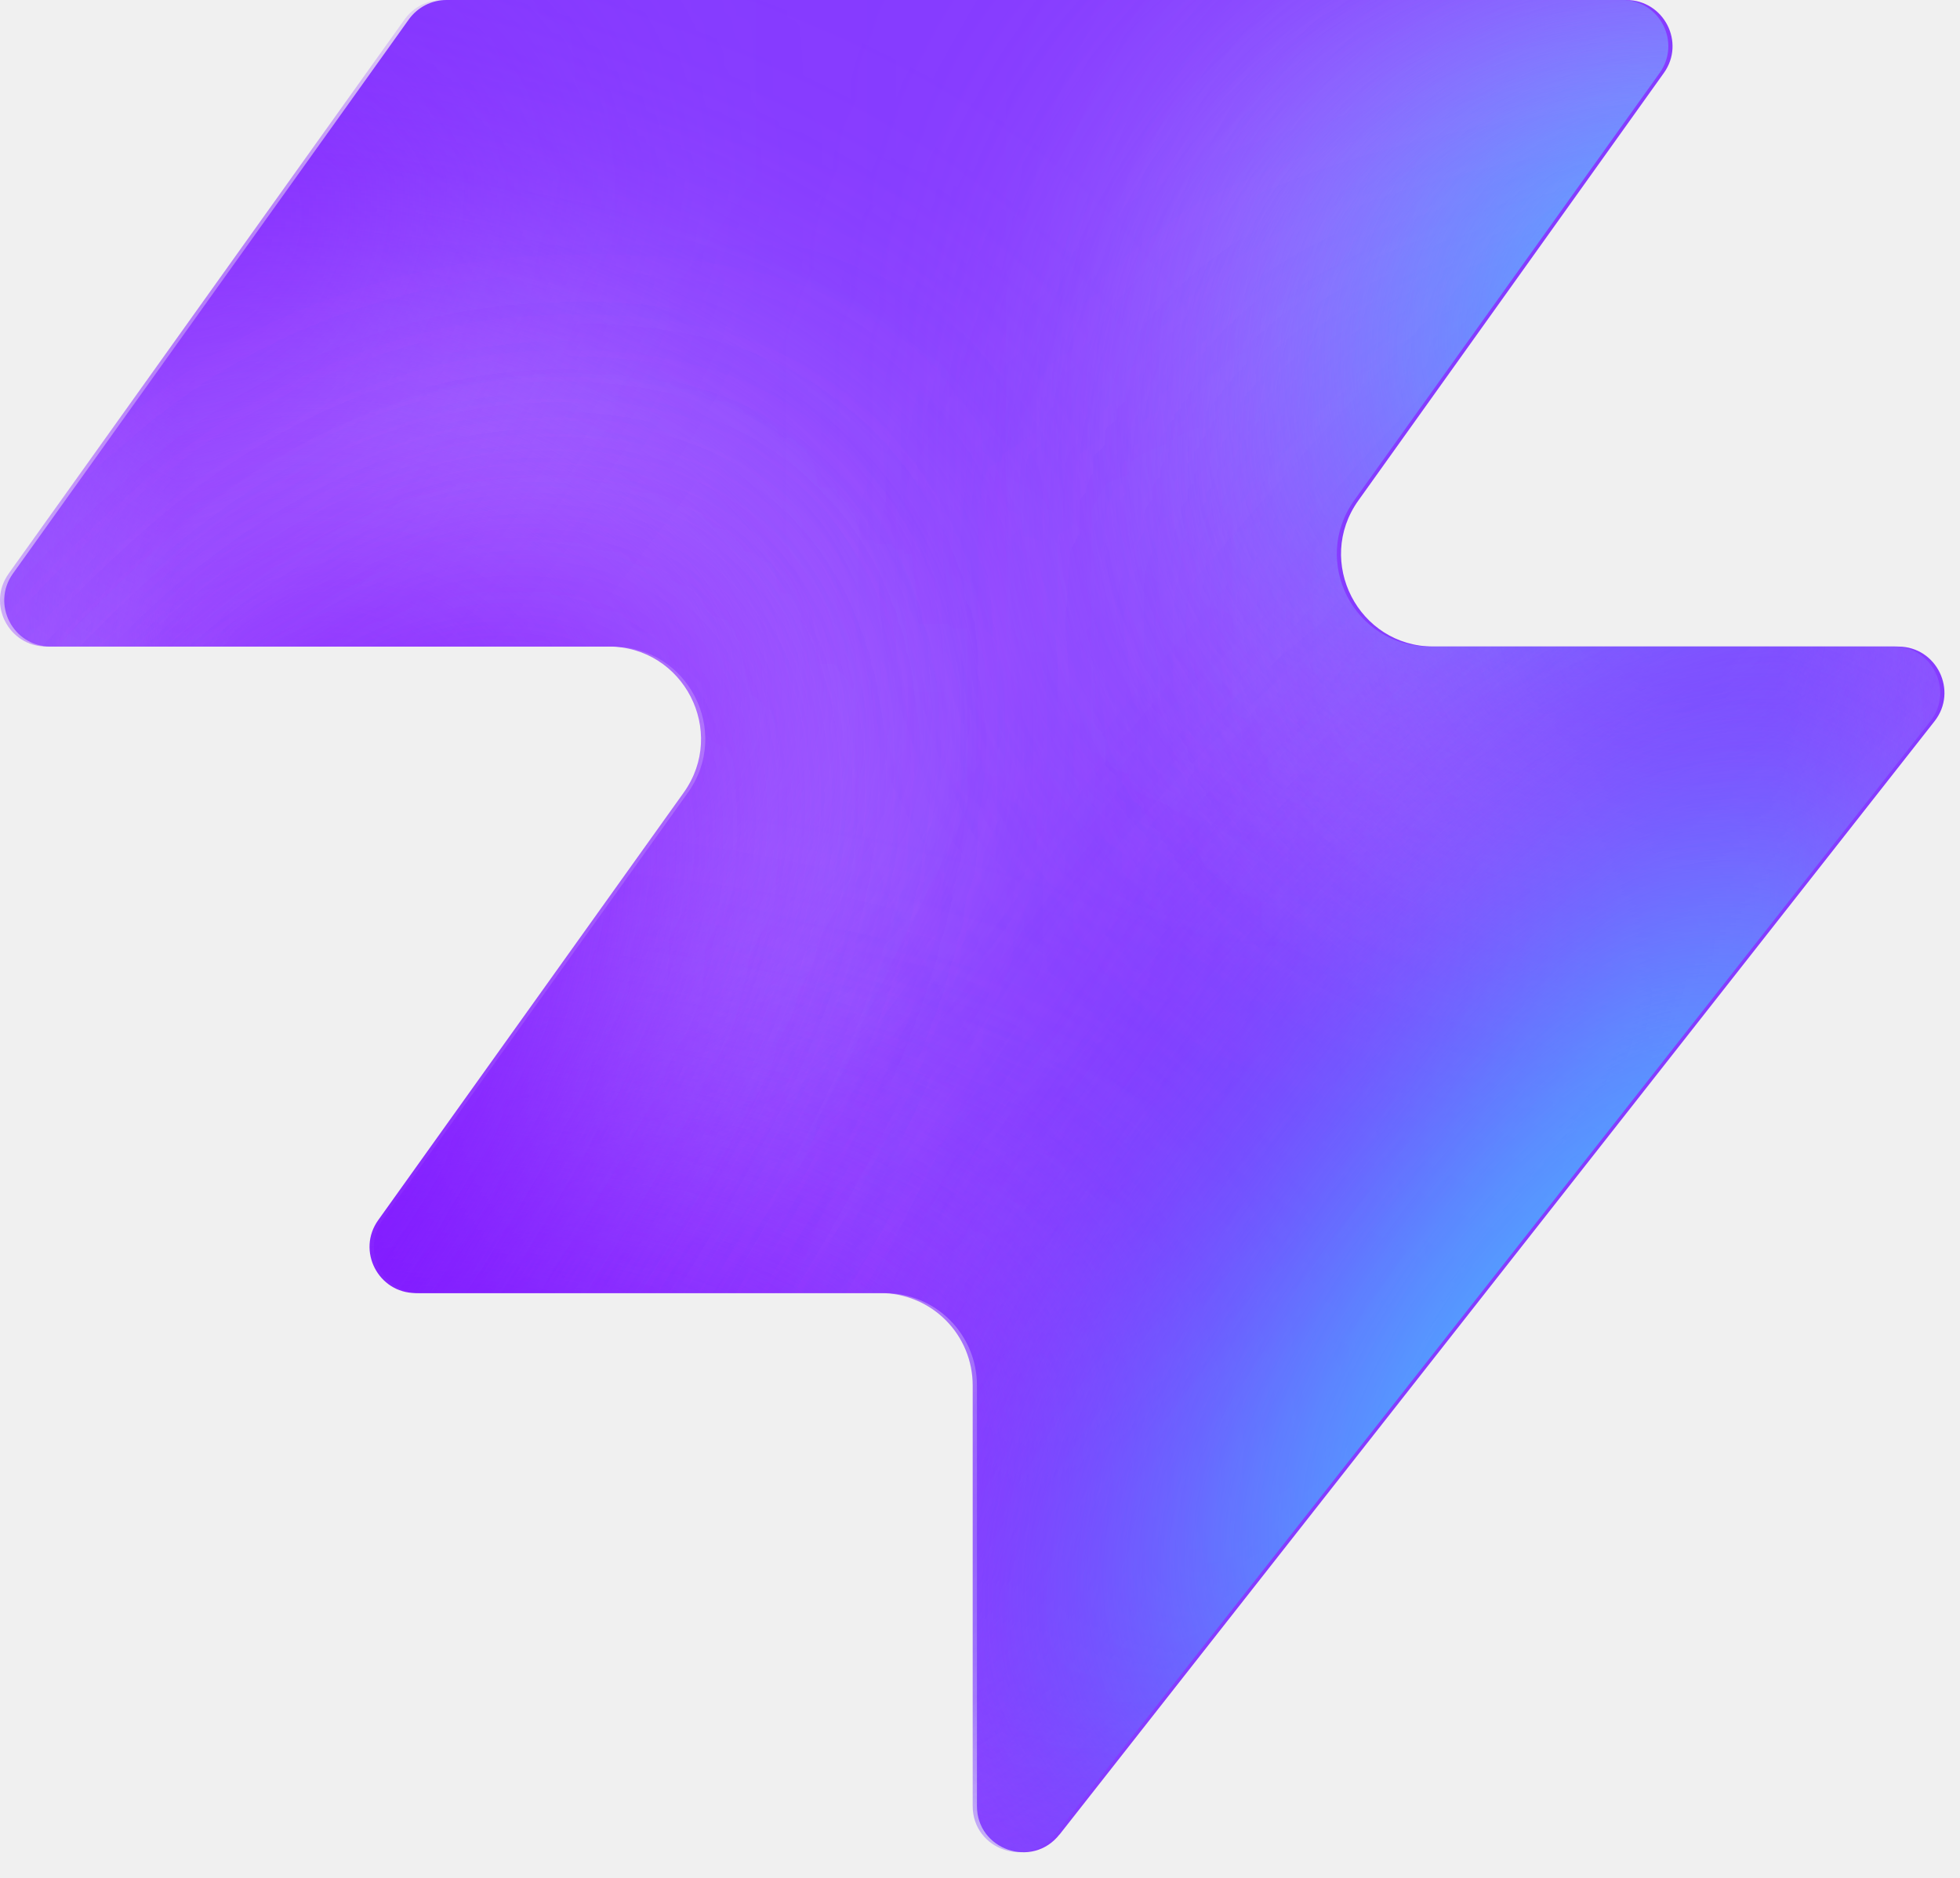
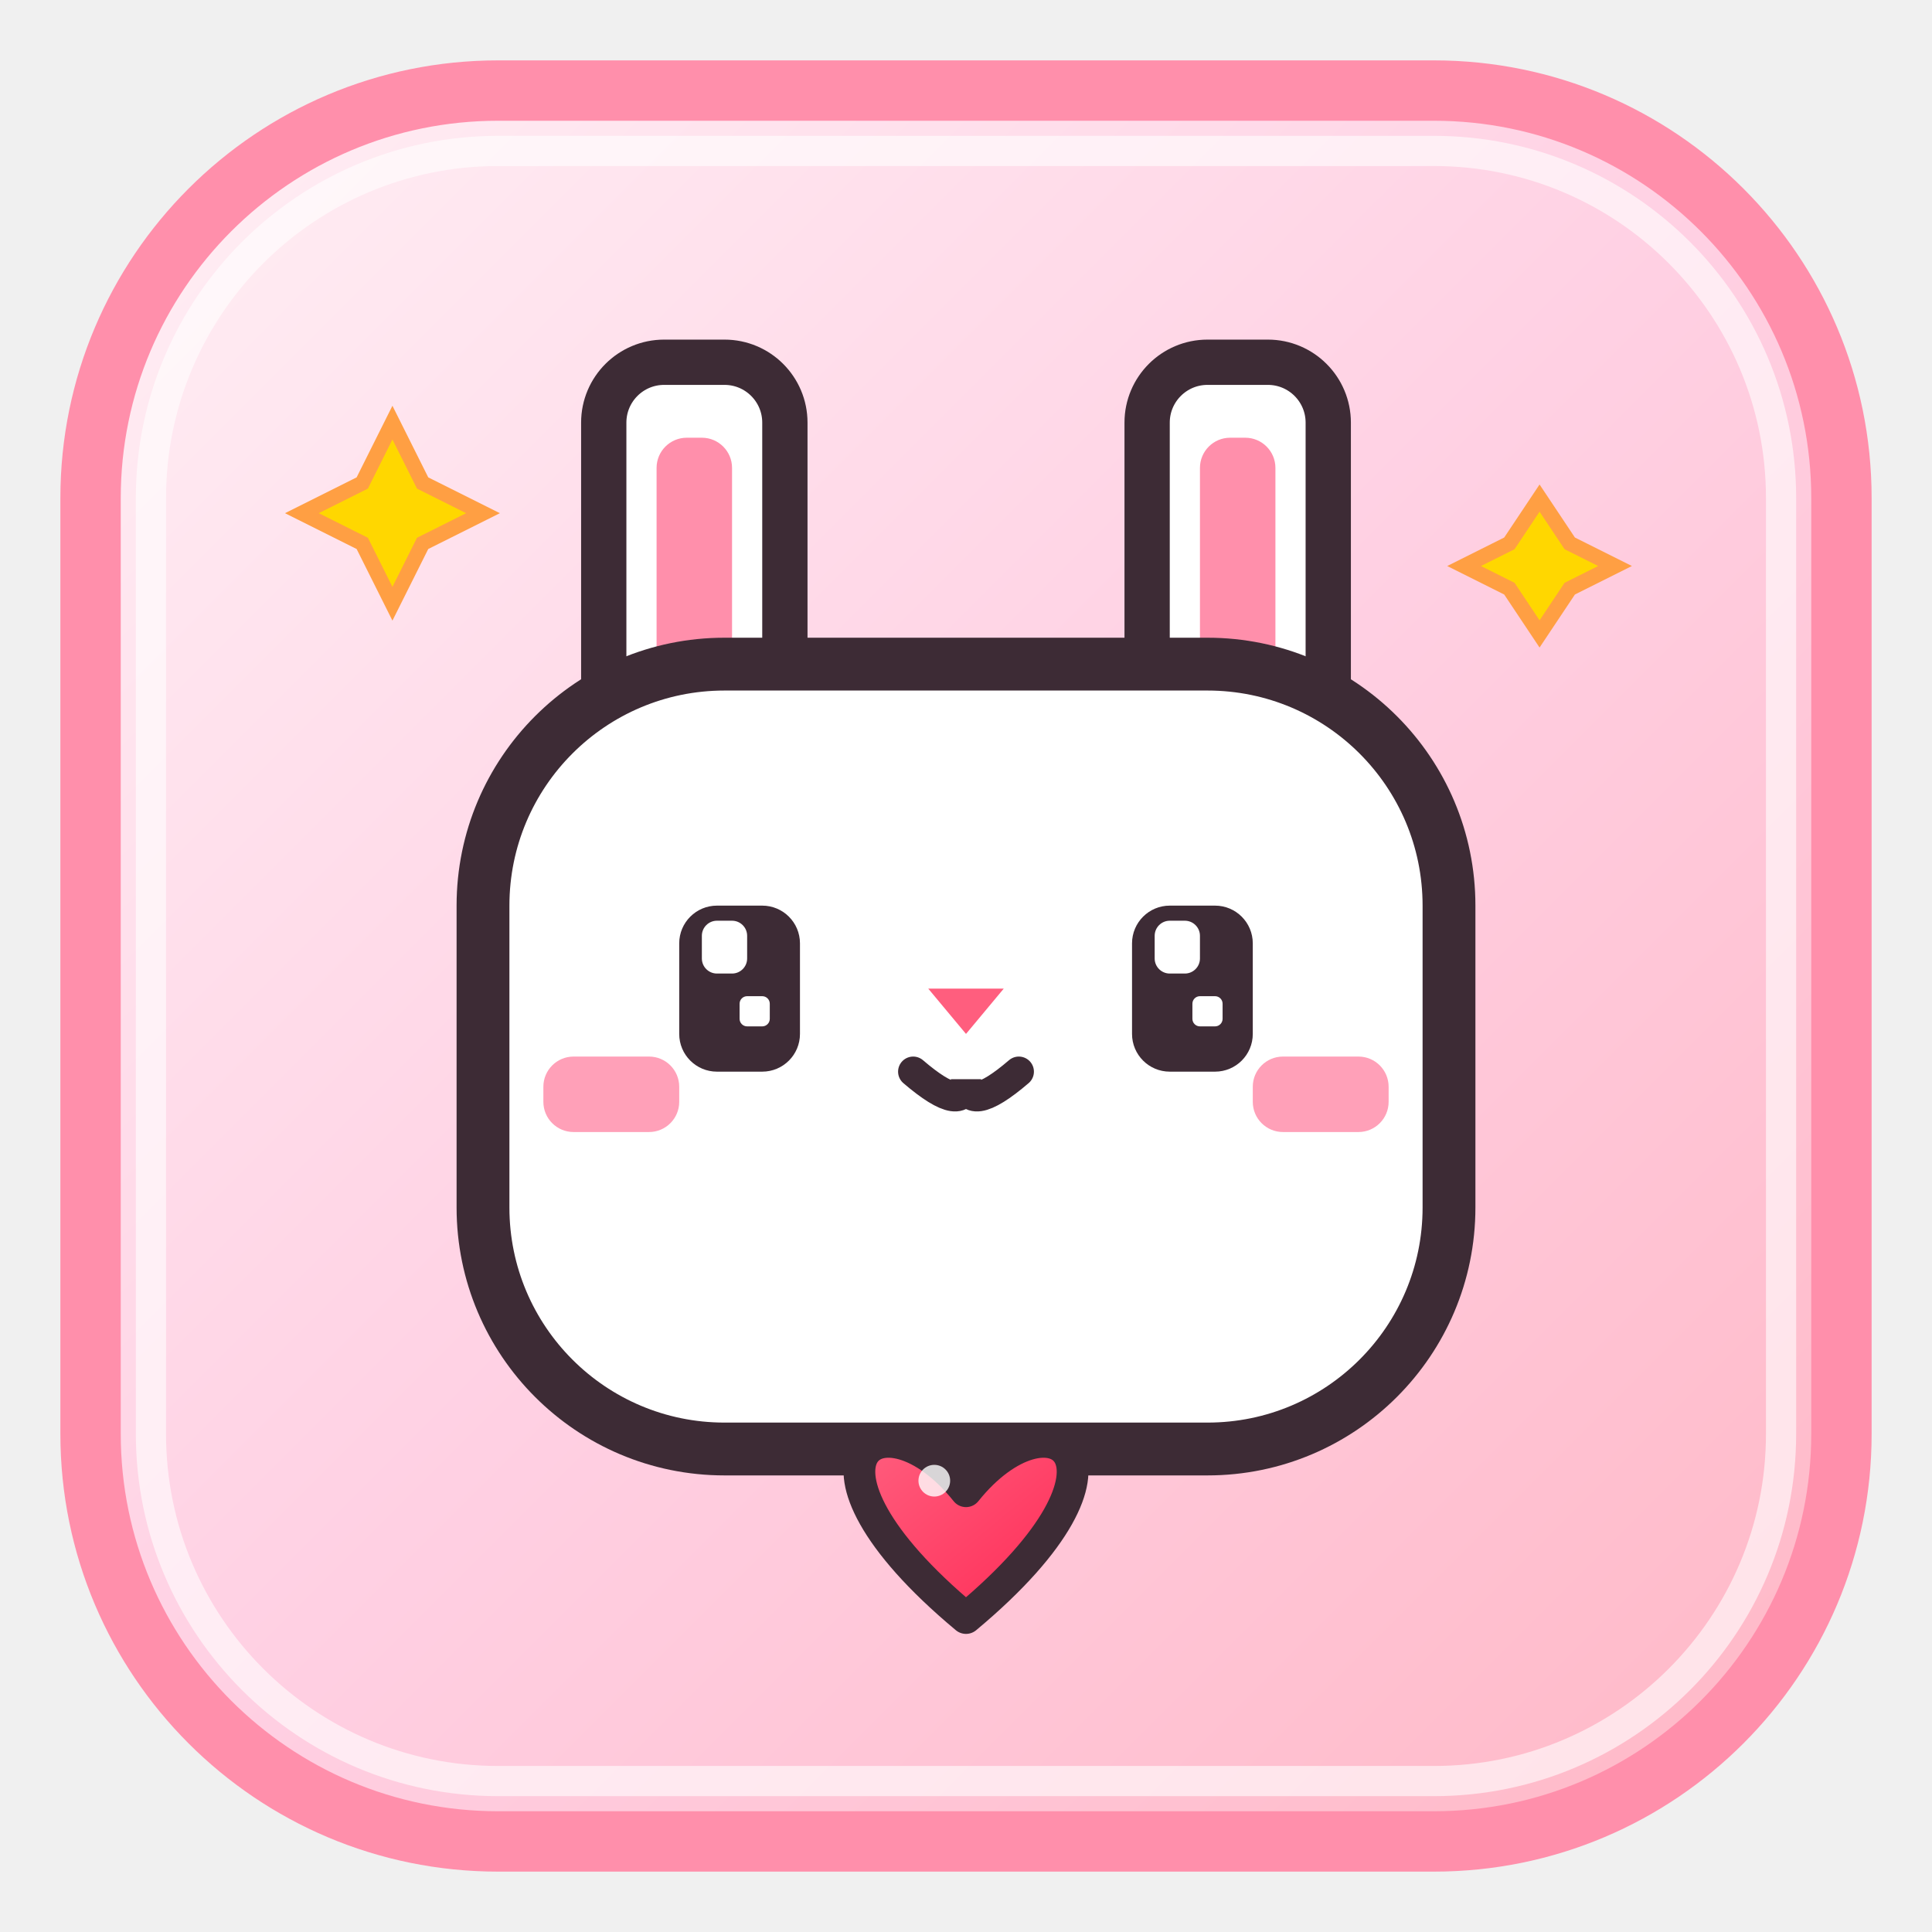
- <svg xmlns="http://www.w3.org/2000/svg" width="48" height="46" fill="none" viewBox="0 0 48 46">
-   <path fill="#863bff" d="M25.946 44.938c-.664.845-2.021.375-2.021-.698V33.937a2.26 2.26 0 0 0-2.262-2.262H10.287c-.92 0-1.456-1.04-.92-1.788l7.48-10.471c1.07-1.497 0-3.578-1.842-3.578H1.237c-.92 0-1.456-1.04-.92-1.788L10.013.474c.214-.297.556-.474.92-.474h28.894c.92 0 1.456 1.04.92 1.788l-7.48 10.471c-1.07 1.498 0 3.579 1.842 3.579h11.377c.943 0 1.473 1.088.89 1.83L25.947 44.94z" style="fill:#863bff;fill:color(display-p3 .525 .23 1);fill-opacity:1" />
-   <mask id="a" width="48" height="46" x="0" y="0" maskUnits="userSpaceOnUse" style="mask-type:alpha">
-     <path fill="#000" d="M25.842 44.938c-.664.844-2.021.375-2.021-.698V33.937a2.26 2.26 0 0 0-2.262-2.262H10.183c-.92 0-1.456-1.04-.92-1.788l7.48-10.471c1.07-1.498 0-3.579-1.842-3.579H1.133c-.92 0-1.456-1.04-.92-1.787L9.91.473c.214-.297.556-.474.92-.474h28.894c.92 0 1.456 1.04.92 1.788l-7.48 10.471c-1.07 1.498 0 3.578 1.842 3.578h11.377c.943 0 1.473 1.088.89 1.832L25.843 44.94z" style="fill:#000;fill-opacity:1" />
-   </mask>
-   <g mask="url(#a)">
-     <g filter="url(#b)">
-       <ellipse cx="5.508" cy="14.704" fill="#ede6ff" rx="5.508" ry="14.704" style="fill:#ede6ff;fill:color(display-p3 .927 .903 1);fill-opacity:1" transform="matrix(.00324 1 1 -.00324 -4.47 31.516)" />
-     </g>
-     <g filter="url(#c)">
-       <ellipse cx="10.399" cy="29.851" fill="#ede6ff" rx="10.399" ry="29.851" style="fill:#ede6ff;fill:color(display-p3 .927 .903 1);fill-opacity:1" transform="matrix(.00324 1 1 -.00324 -39.328 7.883)" />
-     </g>
-     <g filter="url(#d)">
-       <ellipse cx="5.508" cy="30.487" fill="#7e14ff" rx="5.508" ry="30.487" style="fill:#7e14ff;fill:color(display-p3 .492 .077 1);fill-opacity:1" transform="rotate(89.814 -25.913 -14.639)scale(1 -1)" />
-     </g>
-     <g filter="url(#e)">
-       <ellipse cx="5.508" cy="30.599" fill="#7e14ff" rx="5.508" ry="30.599" style="fill:#7e14ff;fill:color(display-p3 .492 .077 1);fill-opacity:1" transform="rotate(89.814 -32.644 -3.334)scale(1 -1)" />
-     </g>
-     <g filter="url(#f)">
-       <ellipse cx="5.508" cy="30.599" fill="#7e14ff" rx="5.508" ry="30.599" style="fill:#7e14ff;fill:color(display-p3 .492 .077 1);fill-opacity:1" transform="matrix(.00324 1 1 -.00324 -34.34 30.47)" />
-     </g>
-     <g filter="url(#g)">
-       <ellipse cx="14.072" cy="22.078" fill="#ede6ff" rx="14.072" ry="22.078" style="fill:#ede6ff;fill:color(display-p3 .927 .903 1);fill-opacity:1" transform="rotate(93.35 24.506 48.493)scale(-1 1)" />
-     </g>
-     <g filter="url(#h)">
-       <ellipse cx="3.47" cy="21.501" fill="#7e14ff" rx="3.47" ry="21.501" style="fill:#7e14ff;fill:color(display-p3 .492 .077 1);fill-opacity:1" transform="rotate(89.009 28.708 47.59)scale(-1 1)" />
-     </g>
-     <g filter="url(#i)">
-       <ellipse cx="3.47" cy="21.501" fill="#7e14ff" rx="3.47" ry="21.501" style="fill:#7e14ff;fill:color(display-p3 .492 .077 1);fill-opacity:1" transform="rotate(89.009 28.708 47.59)scale(-1 1)" />
-     </g>
-     <g filter="url(#j)">
-       <ellipse cx=".387" cy="8.972" fill="#7e14ff" rx="4.407" ry="29.108" style="fill:#7e14ff;fill:color(display-p3 .492 .077 1);fill-opacity:1" transform="rotate(39.51 .387 8.972)" />
-     </g>
-     <g filter="url(#k)">
-       <ellipse cx="47.523" cy="-6.092" fill="#7e14ff" rx="4.407" ry="29.108" style="fill:#7e14ff;fill:color(display-p3 .492 .077 1);fill-opacity:1" transform="rotate(37.892 47.523 -6.092)" />
-     </g>
-     <g filter="url(#l)">
-       <ellipse cx="41.412" cy="6.333" fill="#47bfff" rx="5.971" ry="9.665" style="fill:#47bfff;fill:color(display-p3 .28 .748 1);fill-opacity:1" transform="rotate(37.892 41.412 6.333)" />
-     </g>
-     <g filter="url(#m)">
-       <ellipse cx="-1.879" cy="38.332" fill="#7e14ff" rx="4.407" ry="29.108" style="fill:#7e14ff;fill:color(display-p3 .492 .077 1);fill-opacity:1" transform="rotate(37.892 -1.88 38.332)" />
-     </g>
-     <g filter="url(#n)">
-       <ellipse cx="-1.879" cy="38.332" fill="#7e14ff" rx="4.407" ry="29.108" style="fill:#7e14ff;fill:color(display-p3 .492 .077 1);fill-opacity:1" transform="rotate(37.892 -1.88 38.332)" />
-     </g>
-     <g filter="url(#o)">
-       <ellipse cx="35.651" cy="29.907" fill="#7e14ff" rx="4.407" ry="29.108" style="fill:#7e14ff;fill:color(display-p3 .492 .077 1);fill-opacity:1" transform="rotate(37.892 35.651 29.907)" />
-     </g>
-     <g filter="url(#p)">
-       <ellipse cx="38.418" cy="32.4" fill="#47bfff" rx="5.971" ry="15.297" style="fill:#47bfff;fill:color(display-p3 .28 .748 1);fill-opacity:1" transform="rotate(37.892 38.418 32.4)" />
-     </g>
+ <svg xmlns="http://www.w3.org/2000/svg" viewBox="0 0 512 512" width="100%" height="100%">
+   <defs>
+     <linearGradient id="bgGrad" x1="0%" y1="0%" x2="100%" y2="100%">
+       <stop offset="0%" stop-color="#FFF0F5" />
+       <stop offset="50%" stop-color="#FFD0E3" />
+       <stop offset="100%" stop-color="#FFB7C5" />
+     </linearGradient>
+     <linearGradient id="heartGrad" x1="0%" y1="0%" x2="100%" y2="100%">
+       <stop offset="0%" stop-color="#FF5E7E" />
+       <stop offset="100%" stop-color="#FF2A55" />
+     </linearGradient>
+   </defs>
+   <rect x="24" y="24" width="464" height="464" rx="108" fill="url(#bgGrad)" stroke="#FF8FAB" stroke-width="16" />
+   <rect x="40" y="40" width="432" height="432" rx="92" fill="none" stroke="#FFF" stroke-width="8" opacity="0.6" />
+   <rect x="160" y="96" width="48" height="112" rx="16" fill="#FFFFFF" stroke="#3D2B35" stroke-width="12" />
+   <rect x="174" y="116" width="20" height="72" rx="8" fill="#FF8FAB" />
+   <rect x="304" y="96" width="48" height="112" rx="16" fill="#FFFFFF" stroke="#3D2B35" stroke-width="12" />
+   <rect x="318" y="116" width="20" height="72" rx="8" fill="#FF8FAB" />
+   <rect x="128" y="176" width="256" height="208" rx="64" fill="#FFFFFF" stroke="#3D2B35" stroke-width="14" />
+   <rect x="180" y="240" width="32" height="44" rx="10" fill="#3D2B35" />
+   <rect x="186" y="244" width="12" height="14" rx="4" fill="#FFFFFF" />
+   <rect x="196" y="264" width="8" height="8" rx="2" fill="#FFFFFF" />
+   <rect x="300" y="240" width="32" height="44" rx="10" fill="#3D2B35" />
+   <rect x="306" y="244" width="12" height="14" rx="4" fill="#FFFFFF" />
+   <rect x="316" y="264" width="8" height="8" rx="2" fill="#FFFFFF" />
+   <rect x="144" y="280" width="36" height="20" rx="8" fill="#FF8FAB" opacity="0.85" />
+   <rect x="332" y="280" width="36" height="20" rx="8" fill="#FF8FAB" opacity="0.85" />
+   <polygon points="256,274 246,262 266,262" fill="#FF5E7E" />
+   <path d="M242,284 Q256,296 256,286 Q256,296 270,284" fill="none" stroke="#3D2B35" stroke-width="8" stroke-linecap="round" />
+   <path d="M96,128 L104,112 L112,128 L128,136 L112,144 L104,160 L96,144 L80,136 Z" fill="#FFD700" stroke="#FF9F43" stroke-width="4" />
+   <path d="M400,144 L408,132 L416,144 L428,150 L416,156 L408,168 L400,156 L388,150 Z" fill="#FFD700" stroke="#FF9F43" stroke-width="4" />
+   <g transform="translate(256, 384) scale(1.4)">
+     <path d="M0,8 C-16,-12 -36,2 0,32 C36,2 16,-12 0,8 Z" fill="url(#heartGrad)" stroke="#3D2B35" stroke-width="6" stroke-linejoin="round" />
+     <circle cx="-6" cy="6" r="3" fill="#FFF" opacity="0.8" />
  </g>
-   <defs>
-     <filter id="b" width="60.045" height="41.654" x="-19.77" y="16.149" color-interpolation-filters="sRGB" filterUnits="userSpaceOnUse">
-       <feFlood flood-opacity="0" result="BackgroundImageFix" />
-       <feBlend in="SourceGraphic" in2="BackgroundImageFix" result="shape" />
-       <feGaussianBlur result="effect1_foregroundBlur_2002_17158" stdDeviation="7.659" />
-     </filter>
-     <filter id="c" width="90.34" height="51.437" x="-54.613" y="-7.533" color-interpolation-filters="sRGB" filterUnits="userSpaceOnUse">
-       <feFlood flood-opacity="0" result="BackgroundImageFix" />
-       <feBlend in="SourceGraphic" in2="BackgroundImageFix" result="shape" />
-       <feGaussianBlur result="effect1_foregroundBlur_2002_17158" stdDeviation="7.659" />
-     </filter>
-     <filter id="d" width="79.355" height="29.4" x="-49.64" y="2.03" color-interpolation-filters="sRGB" filterUnits="userSpaceOnUse">
-       <feFlood flood-opacity="0" result="BackgroundImageFix" />
-       <feBlend in="SourceGraphic" in2="BackgroundImageFix" result="shape" />
-       <feGaussianBlur result="effect1_foregroundBlur_2002_17158" stdDeviation="4.596" />
-     </filter>
-     <filter id="e" width="79.579" height="29.4" x="-45.045" y="20.029" color-interpolation-filters="sRGB" filterUnits="userSpaceOnUse">
-       <feFlood flood-opacity="0" result="BackgroundImageFix" />
-       <feBlend in="SourceGraphic" in2="BackgroundImageFix" result="shape" />
-       <feGaussianBlur result="effect1_foregroundBlur_2002_17158" stdDeviation="4.596" />
-     </filter>
-     <filter id="f" width="79.579" height="29.4" x="-43.513" y="21.178" color-interpolation-filters="sRGB" filterUnits="userSpaceOnUse">
-       <feFlood flood-opacity="0" result="BackgroundImageFix" />
-       <feBlend in="SourceGraphic" in2="BackgroundImageFix" result="shape" />
-       <feGaussianBlur result="effect1_foregroundBlur_2002_17158" stdDeviation="4.596" />
-     </filter>
-     <filter id="g" width="74.749" height="58.852" x="15.756" y="-17.901" color-interpolation-filters="sRGB" filterUnits="userSpaceOnUse">
-       <feFlood flood-opacity="0" result="BackgroundImageFix" />
-       <feBlend in="SourceGraphic" in2="BackgroundImageFix" result="shape" />
-       <feGaussianBlur result="effect1_foregroundBlur_2002_17158" stdDeviation="7.659" />
-     </filter>
-     <filter id="h" width="61.377" height="25.362" x="23.548" y="2.284" color-interpolation-filters="sRGB" filterUnits="userSpaceOnUse">
-       <feFlood flood-opacity="0" result="BackgroundImageFix" />
-       <feBlend in="SourceGraphic" in2="BackgroundImageFix" result="shape" />
-       <feGaussianBlur result="effect1_foregroundBlur_2002_17158" stdDeviation="4.596" />
-     </filter>
-     <filter id="i" width="61.377" height="25.362" x="23.548" y="2.284" color-interpolation-filters="sRGB" filterUnits="userSpaceOnUse">
-       <feFlood flood-opacity="0" result="BackgroundImageFix" />
-       <feBlend in="SourceGraphic" in2="BackgroundImageFix" result="shape" />
-       <feGaussianBlur result="effect1_foregroundBlur_2002_17158" stdDeviation="4.596" />
-     </filter>
-     <filter id="j" width="56.045" height="63.649" x="-27.636" y="-22.853" color-interpolation-filters="sRGB" filterUnits="userSpaceOnUse">
-       <feFlood flood-opacity="0" result="BackgroundImageFix" />
-       <feBlend in="SourceGraphic" in2="BackgroundImageFix" result="shape" />
-       <feGaussianBlur result="effect1_foregroundBlur_2002_17158" stdDeviation="4.596" />
-     </filter>
-     <filter id="k" width="54.814" height="64.646" x="20.116" y="-38.415" color-interpolation-filters="sRGB" filterUnits="userSpaceOnUse">
-       <feFlood flood-opacity="0" result="BackgroundImageFix" />
-       <feBlend in="SourceGraphic" in2="BackgroundImageFix" result="shape" />
-       <feGaussianBlur result="effect1_foregroundBlur_2002_17158" stdDeviation="4.596" />
-     </filter>
-     <filter id="l" width="33.541" height="35.313" x="24.641" y="-11.323" color-interpolation-filters="sRGB" filterUnits="userSpaceOnUse">
-       <feFlood flood-opacity="0" result="BackgroundImageFix" />
-       <feBlend in="SourceGraphic" in2="BackgroundImageFix" result="shape" />
-       <feGaussianBlur result="effect1_foregroundBlur_2002_17158" stdDeviation="4.596" />
-     </filter>
-     <filter id="m" width="54.814" height="64.646" x="-29.286" y="6.009" color-interpolation-filters="sRGB" filterUnits="userSpaceOnUse">
-       <feFlood flood-opacity="0" result="BackgroundImageFix" />
-       <feBlend in="SourceGraphic" in2="BackgroundImageFix" result="shape" />
-       <feGaussianBlur result="effect1_foregroundBlur_2002_17158" stdDeviation="4.596" />
-     </filter>
-     <filter id="n" width="54.814" height="64.646" x="-29.286" y="6.009" color-interpolation-filters="sRGB" filterUnits="userSpaceOnUse">
-       <feFlood flood-opacity="0" result="BackgroundImageFix" />
-       <feBlend in="SourceGraphic" in2="BackgroundImageFix" result="shape" />
-       <feGaussianBlur result="effect1_foregroundBlur_2002_17158" stdDeviation="4.596" />
-     </filter>
-     <filter id="o" width="54.814" height="64.646" x="8.244" y="-2.416" color-interpolation-filters="sRGB" filterUnits="userSpaceOnUse">
-       <feFlood flood-opacity="0" result="BackgroundImageFix" />
-       <feBlend in="SourceGraphic" in2="BackgroundImageFix" result="shape" />
-       <feGaussianBlur result="effect1_foregroundBlur_2002_17158" stdDeviation="4.596" />
-     </filter>
-     <filter id="p" width="39.409" height="43.623" x="18.713" y="10.588" color-interpolation-filters="sRGB" filterUnits="userSpaceOnUse">
-       <feFlood flood-opacity="0" result="BackgroundImageFix" />
-       <feBlend in="SourceGraphic" in2="BackgroundImageFix" result="shape" />
-       <feGaussianBlur result="effect1_foregroundBlur_2002_17158" stdDeviation="4.596" />
-     </filter>
-   </defs>
</svg>
